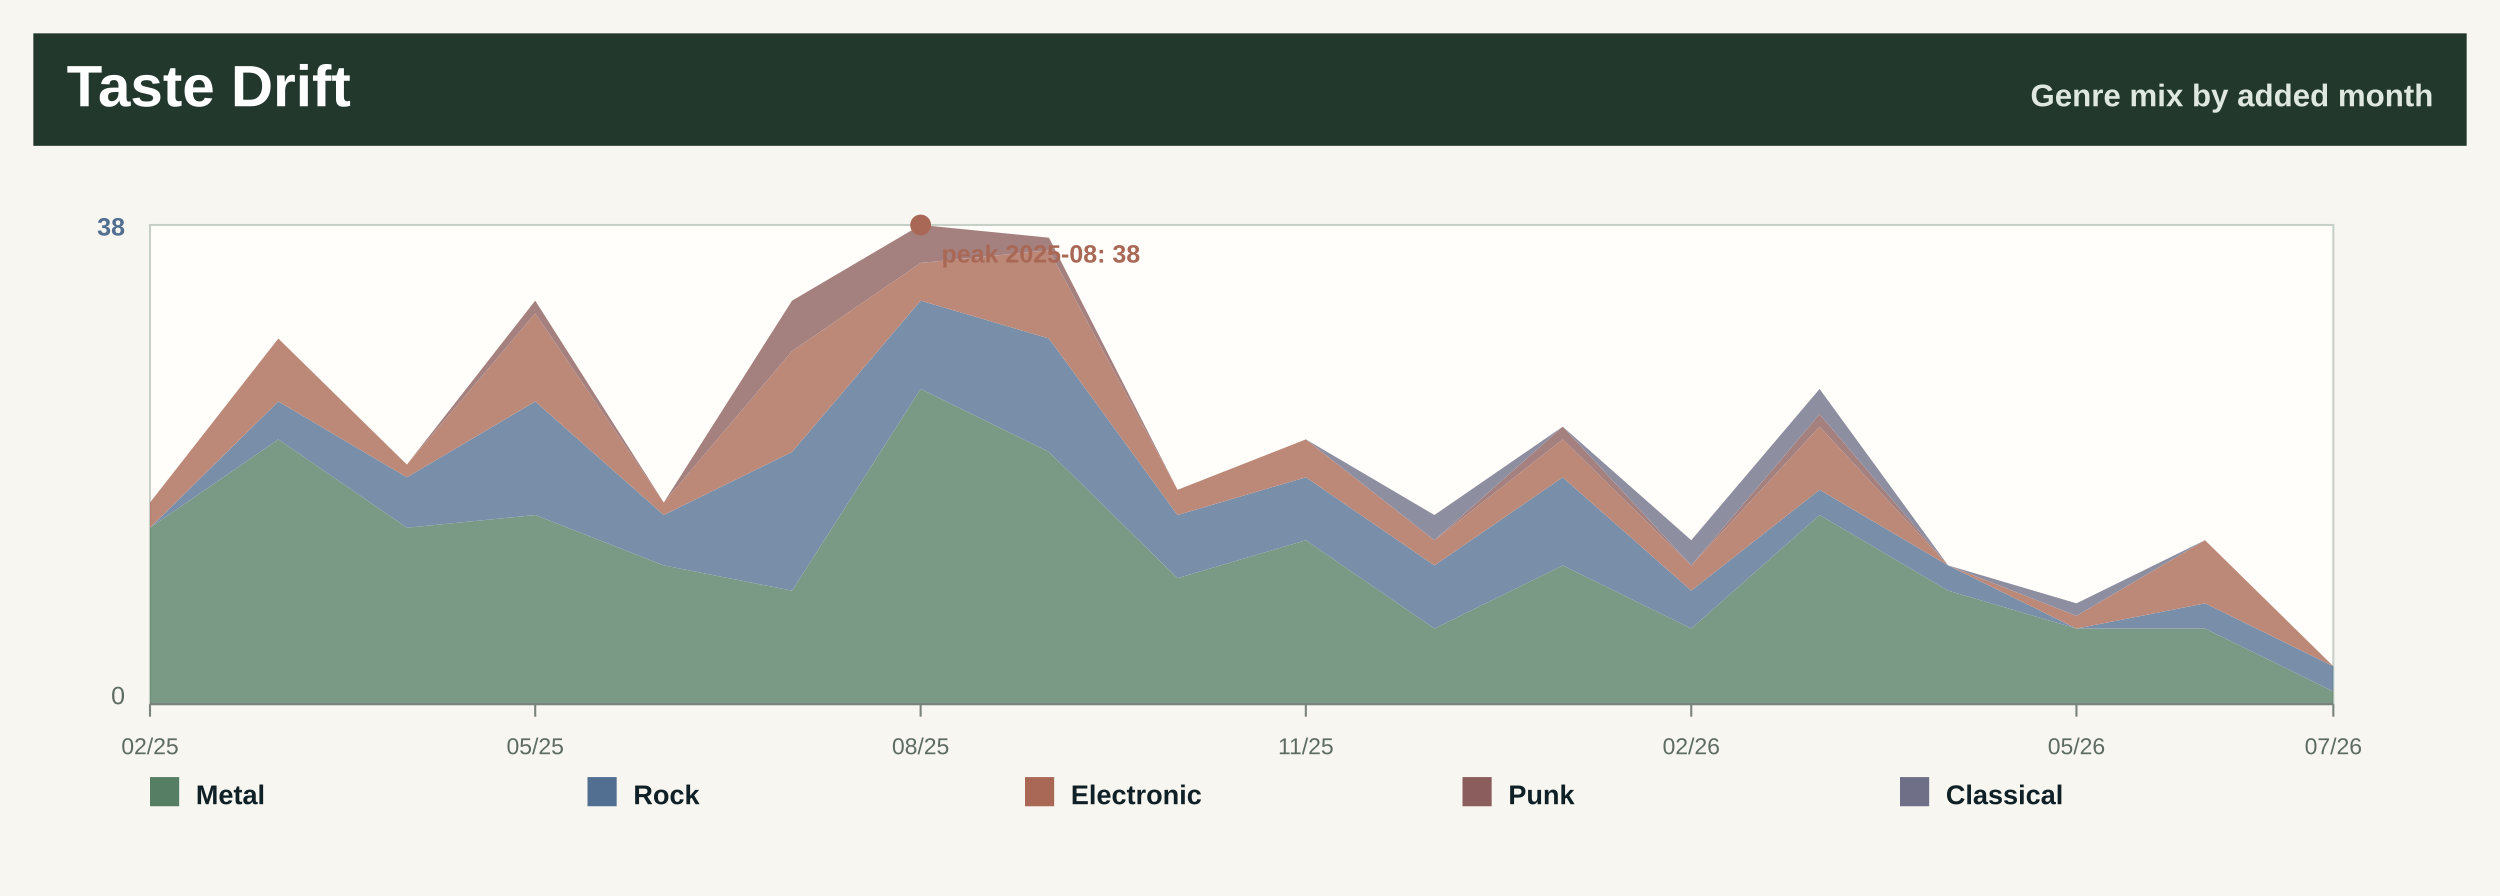
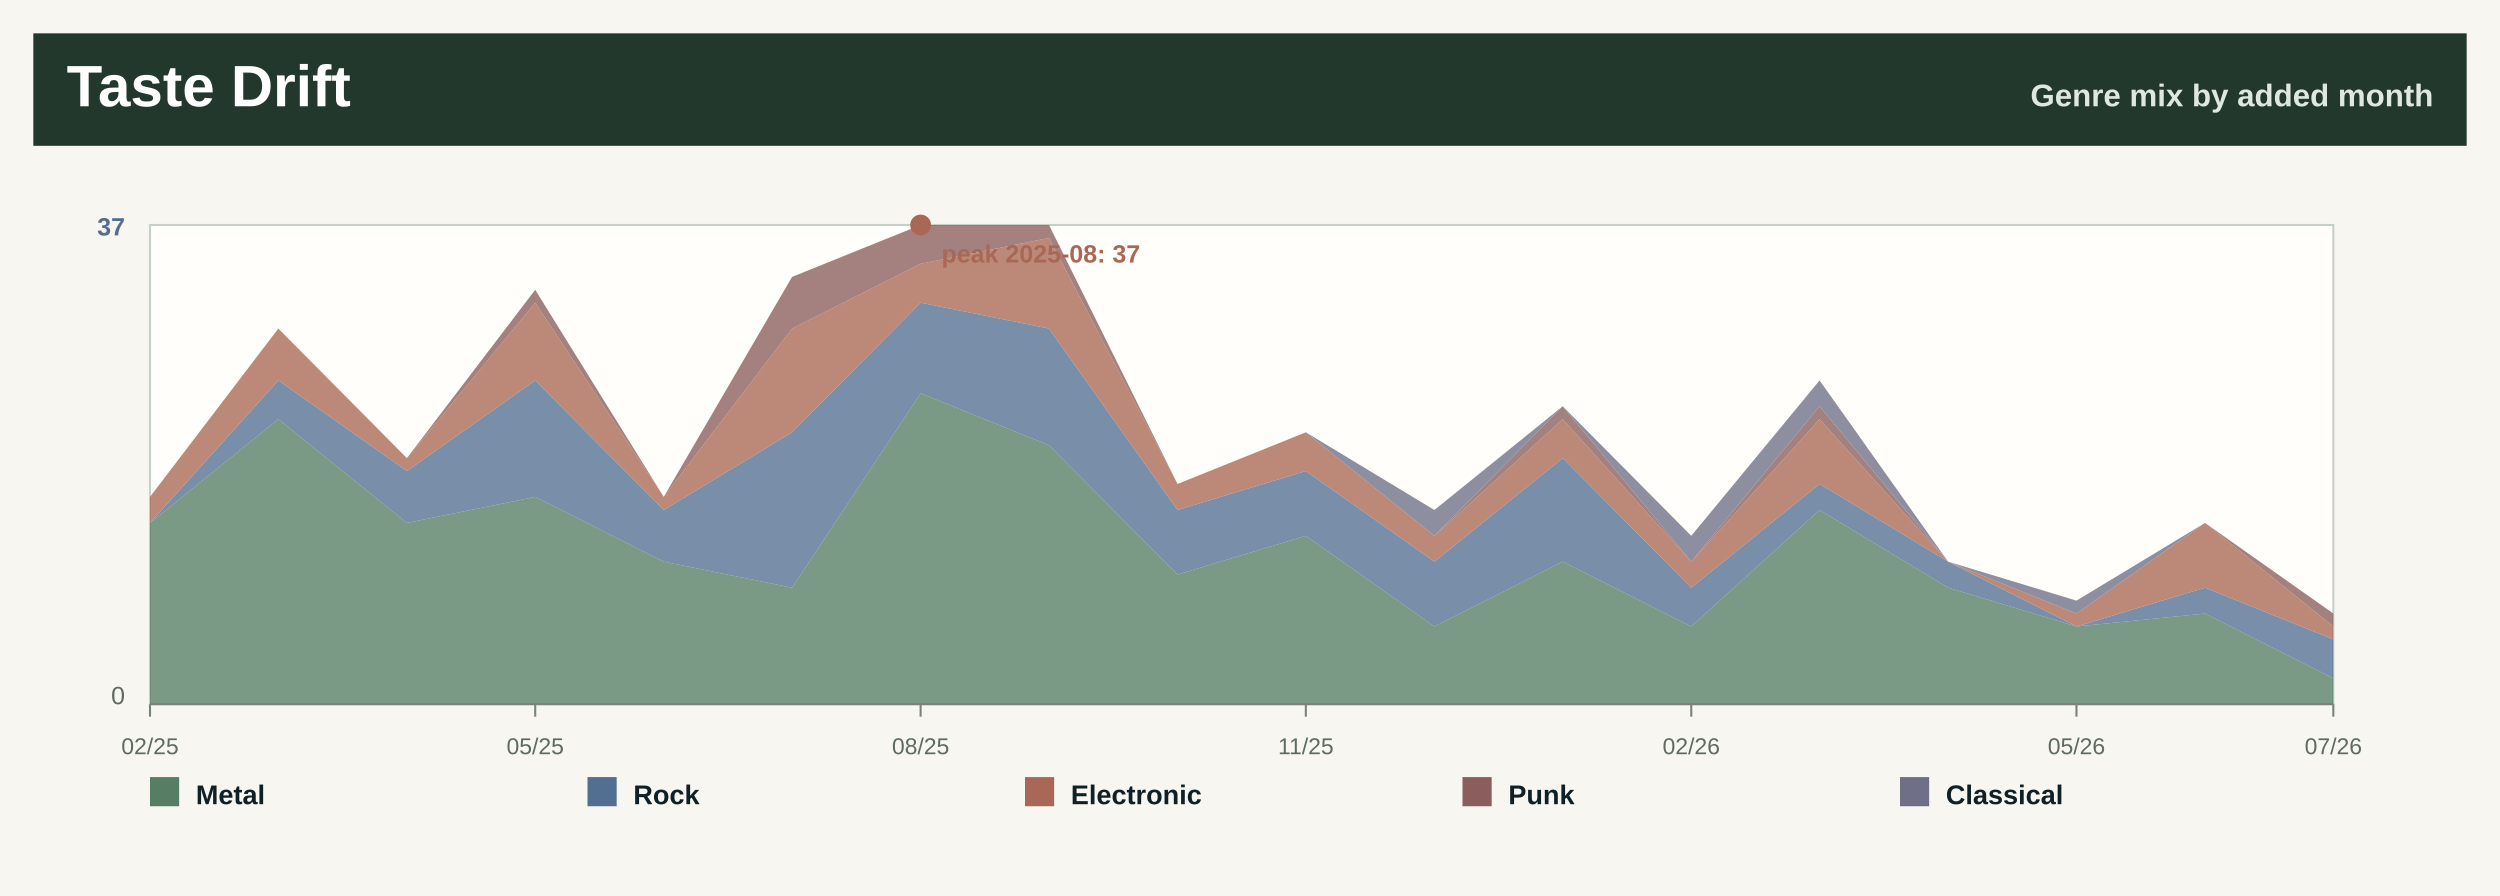
<svg xmlns="http://www.w3.org/2000/svg" width="1200" height="430" viewBox="0 0 1200 430" role="img" aria-label="Taste drift by month">
  <rect width="1200" height="430" fill="#f7f6f0" />
  <rect x="16" y="16" width="1168" height="54" fill="#22382d" />
  <text x="32.0" y="51.0" font-family="Segoe UI, Arial, sans-serif" font-size="28" font-weight="800" fill="#ffffff" text-anchor="start">Taste Drift</text>
  <text x="1168.0" y="51.0" font-family="Segoe UI, Arial, sans-serif" font-size="15" font-weight="800" fill="#dfe8df" text-anchor="end">Genre mix by added month</text>
  <rect x="72" y="108" width="1048" height="230" fill="#fffefa" stroke="#c7d0c7" />
-   <polygon points="72.0,253.3 133.6,210.9 195.3,253.3 256.9,247.2 318.6,271.4 380.2,283.5 441.9,186.7 503.5,216.9 565.2,277.5 626.8,259.3 688.5,301.7 750.1,271.4 811.8,301.7 873.4,247.2 935.1,283.5 996.7,301.7 1058.4,301.7 1120.0,331.9 1120.0,338.0 1058.4,338.0 996.7,338.0 935.1,338.0 873.4,338.0 811.8,338.0 750.1,338.0 688.5,338.0 626.8,338.0 565.2,338.0 503.5,338.0 441.9,338.0 380.2,338.0 318.6,338.0 256.9,338.0 195.3,338.0 133.6,338.0 72.0,338.0" fill="#557e64" fill-opacity="0.78" />
-   <polygon points="72.0,253.3 133.6,192.7 195.3,229.1 256.9,192.7 318.6,247.2 380.2,216.9 441.9,144.3 503.5,162.5 565.2,247.2 626.8,229.1 688.5,271.4 750.1,229.1 811.8,283.5 873.4,235.1 935.1,271.4 996.7,301.7 1058.4,289.6 1120.0,319.8 1120.0,331.9 1058.4,301.7 996.7,301.7 935.1,283.5 873.4,247.2 811.8,301.7 750.1,271.4 688.5,301.7 626.8,259.3 565.2,277.5 503.5,216.9 441.9,186.7 380.2,283.5 318.6,271.4 256.9,247.2 195.3,253.3 133.6,210.9 72.0,253.3" fill="#526f92" fill-opacity="0.78" />
-   <polygon points="72.0,241.2 133.6,162.5 195.3,223.0 256.9,150.4 318.6,241.2 380.2,168.5 441.9,126.2 503.5,120.1 565.2,235.1 626.8,210.9 688.5,259.3 750.1,210.9 811.8,271.4 873.4,204.8 935.1,271.4 996.7,295.6 1058.4,259.3 1120.0,319.8 1120.0,319.8 1058.4,289.6 996.7,301.7 935.1,271.4 873.4,235.1 811.8,283.5 750.1,229.1 688.5,271.4 626.8,229.1 565.2,247.2 503.5,162.5 441.9,144.3 380.2,216.9 318.6,247.2 256.9,192.7 195.3,229.1 133.6,192.7 72.0,253.3" fill="#a96855" fill-opacity="0.78" />
-   <polygon points="72.0,241.2 133.6,162.5 195.3,223.0 256.9,144.3 318.6,241.2 380.2,144.3 441.9,108.0 503.5,114.1 565.2,235.1 626.8,210.9 688.5,259.3 750.1,204.8 811.8,271.4 873.4,198.8 935.1,271.4 996.7,295.6 1058.4,259.3 1120.0,319.8 1120.0,319.8 1058.4,259.3 996.7,295.6 935.1,271.4 873.4,204.8 811.8,271.4 750.1,210.9 688.5,259.3 626.8,210.9 565.2,235.1 503.5,120.1 441.9,126.2 380.2,168.5 318.6,241.2 256.9,150.4 195.3,223.0 133.6,162.5 72.0,241.2" fill="#8b5d5d" fill-opacity="0.78" />
-   <polygon points="72.0,241.2 133.6,162.5 195.3,223.0 256.9,144.3 318.6,241.2 380.2,144.3 441.9,108.0 503.5,114.1 565.2,235.1 626.8,210.9 688.5,247.2 750.1,204.8 811.8,259.3 873.4,186.7 935.1,271.4 996.7,289.6 1058.4,259.3 1120.0,319.8 1120.0,319.8 1058.4,259.3 996.7,295.6 935.1,271.4 873.4,198.8 811.8,271.4 750.1,204.8 688.5,259.3 626.8,210.9 565.2,235.1 503.5,114.1 441.9,108.0 380.2,144.3 318.6,241.2 256.9,144.3 195.3,223.0 133.6,162.5 72.0,241.2" fill="#6f6f88" fill-opacity="0.78" />
+   <polygon points="72.0,251.0 133.6,201.2 195.3,251.0 256.9,238.5 318.6,269.6 380.2,282.1 441.9,188.8 503.5,213.7 565.2,275.8 626.8,257.2 688.5,300.7 750.1,269.6 811.8,300.7 873.4,244.8 935.1,282.1 996.7,300.7 1058.4,294.5 1120.0,325.6 1120.0,338.0 1058.4,338.0 996.7,338.0 935.1,338.0 873.4,338.0 811.8,338.0 750.1,338.0 688.5,338.0 626.8,338.0 565.2,338.0 503.5,338.0 441.9,338.0 380.2,338.0 318.6,338.0 256.9,338.0 195.3,338.0 133.6,338.0 72.0,338.0" fill="#557e64" fill-opacity="0.78" />
+   <polygon points="72.0,251.0 133.6,182.6 195.3,226.1 256.9,182.6 318.6,244.8 380.2,207.5 441.9,145.3 503.5,157.7 565.2,244.8 626.8,226.1 688.5,269.6 750.1,219.9 811.8,282.1 873.4,232.3 935.1,269.6 996.7,300.7 1058.4,282.1 1120.0,306.9 1120.0,325.6 1058.4,294.5 996.7,300.7 935.1,282.1 873.4,244.8 811.8,300.7 750.1,269.6 688.5,300.7 626.8,257.2 565.2,275.8 503.5,213.7 441.9,188.8 380.2,282.1 318.6,269.6 256.9,238.5 195.3,251.0 133.6,201.2 72.0,251.0" fill="#526f92" fill-opacity="0.78" />
+   <polygon points="72.0,238.5 133.6,157.7 195.3,219.9 256.9,145.3 318.6,238.5 380.2,157.7 441.9,126.6 503.5,114.2 565.2,232.3 626.8,207.5 688.5,257.2 750.1,201.2 811.8,269.6 873.4,201.2 935.1,269.6 996.7,294.5 1058.4,251.0 1120.0,300.7 1120.0,306.9 1058.4,282.1 996.7,300.7 935.1,269.6 873.4,232.3 811.8,282.1 750.1,219.9 688.5,269.6 626.8,226.1 565.2,244.8 503.5,157.7 441.9,145.3 380.2,207.5 318.6,244.8 256.9,182.6 195.3,226.1 133.6,182.6 72.0,251.0" fill="#a96855" fill-opacity="0.78" />
+   <polygon points="72.0,238.5 133.6,157.7 195.3,219.9 256.9,139.1 318.6,238.5 380.2,132.9 441.9,108.0 503.5,108.0 565.2,232.3 626.8,207.5 688.5,257.2 750.1,195.0 811.8,269.6 873.4,195.0 935.1,269.6 996.7,294.5 1058.4,251.0 1120.0,294.5 1120.0,300.7 1058.4,251.0 996.7,294.5 935.1,269.6 873.4,201.2 811.8,269.6 750.1,201.2 688.5,257.2 626.8,207.5 565.2,232.3 503.5,114.2 441.9,126.6 380.2,157.7 318.6,238.5 256.9,145.3 195.3,219.9 133.6,157.7 72.0,238.5" fill="#8b5d5d" fill-opacity="0.78" />
+   <polygon points="72.0,238.5 133.6,157.7 195.3,219.9 256.9,139.1 318.6,238.5 380.2,132.9 441.9,108.0 503.5,108.0 565.2,232.3 626.8,207.5 688.5,244.8 750.1,195.0 811.8,257.2 873.4,182.6 935.1,269.6 996.7,288.3 1058.4,251.0 1120.0,294.5 1120.0,294.5 1058.4,251.0 996.7,294.5 935.1,269.6 873.4,195.0 811.8,269.6 750.1,195.0 688.5,257.2 626.8,207.5 565.2,232.3 503.5,108.0 441.9,108.0 380.2,132.9 318.6,238.5 256.9,139.1 195.3,219.9 133.6,157.7 72.0,238.5" fill="#6f6f88" fill-opacity="0.78" />
  <line x1="72.0" y1="338" x2="72.0" y2="344" stroke="#7a827b" />
  <text x="72.0" y="362.0" font-family="Segoe UI, Arial, sans-serif" font-size="11" font-weight="400" fill="#5d6b62" text-anchor="middle">02/25</text>
  <line x1="256.9" y1="338" x2="256.9" y2="344" stroke="#7a827b" />
  <text x="256.9" y="362.0" font-family="Segoe UI, Arial, sans-serif" font-size="11" font-weight="400" fill="#5d6b62" text-anchor="middle">05/25</text>
  <line x1="441.9" y1="338" x2="441.9" y2="344" stroke="#7a827b" />
  <text x="441.9" y="362.0" font-family="Segoe UI, Arial, sans-serif" font-size="11" font-weight="400" fill="#5d6b62" text-anchor="middle">08/25</text>
  <line x1="626.8" y1="338" x2="626.8" y2="344" stroke="#7a827b" />
  <text x="626.8" y="362.0" font-family="Segoe UI, Arial, sans-serif" font-size="11" font-weight="400" fill="#5d6b62" text-anchor="middle">11/25</text>
  <line x1="811.8" y1="338" x2="811.8" y2="344" stroke="#7a827b" />
  <text x="811.8" y="362.0" font-family="Segoe UI, Arial, sans-serif" font-size="11" font-weight="400" fill="#5d6b62" text-anchor="middle">02/26</text>
  <line x1="996.7" y1="338" x2="996.7" y2="344" stroke="#7a827b" />
  <text x="996.7" y="362.0" font-family="Segoe UI, Arial, sans-serif" font-size="11" font-weight="400" fill="#5d6b62" text-anchor="middle">05/26</text>
  <line x1="1120.0" y1="338" x2="1120.0" y2="344" stroke="#7a827b" />
  <text x="1120.0" y="362.0" font-family="Segoe UI, Arial, sans-serif" font-size="11" font-weight="400" fill="#5d6b62" text-anchor="middle">07/26</text>
-   <text x="60.0" y="113.0" font-family="Segoe UI, Arial, sans-serif" font-size="12" font-weight="800" fill="#526f92" text-anchor="end">38</text>
+   <text x="60.0" y="113.0" font-family="Segoe UI, Arial, sans-serif" font-size="12" font-weight="800" fill="#526f92" text-anchor="end">37</text>
  <text x="60.0" y="338.0" font-family="Segoe UI, Arial, sans-serif" font-size="12" font-weight="400" fill="#5d6b62" text-anchor="end">0</text>
  <line x1="72" y1="338" x2="1120" y2="338" stroke="#7a827b" />
  <circle cx="441.9" cy="108.0" r="5" fill="#a96855" />
-   <text x="451.9" y="126.0" font-family="Segoe UI, Arial, sans-serif" font-size="12" font-weight="800" fill="#a96855" text-anchor="start">peak 2025-08: 38</text>
+   <text x="451.9" y="126.0" font-family="Segoe UI, Arial, sans-serif" font-size="12" font-weight="800" fill="#a96855" text-anchor="start">peak 2025-08: 37</text>
  <rect x="72.0" y="373" width="14" height="14" fill="#557e64" />
  <text x="94.0" y="386.0" font-family="Segoe UI, Arial, sans-serif" font-size="13" font-weight="800" fill="#102027" text-anchor="start">Metal</text>
  <rect x="282.0" y="373" width="14" height="14" fill="#526f92" />
  <text x="304.0" y="386.0" font-family="Segoe UI, Arial, sans-serif" font-size="13" font-weight="800" fill="#102027" text-anchor="start">Rock</text>
  <rect x="492.0" y="373" width="14" height="14" fill="#a96855" />
  <text x="514.0" y="386.0" font-family="Segoe UI, Arial, sans-serif" font-size="13" font-weight="800" fill="#102027" text-anchor="start">Electronic</text>
  <rect x="702.0" y="373" width="14" height="14" fill="#8b5d5d" />
  <text x="724.0" y="386.0" font-family="Segoe UI, Arial, sans-serif" font-size="13" font-weight="800" fill="#102027" text-anchor="start">Punk</text>
  <rect x="912.0" y="373" width="14" height="14" fill="#6f6f88" />
  <text x="934.0" y="386.0" font-family="Segoe UI, Arial, sans-serif" font-size="13" font-weight="800" fill="#102027" text-anchor="start">Classical</text>
</svg>
